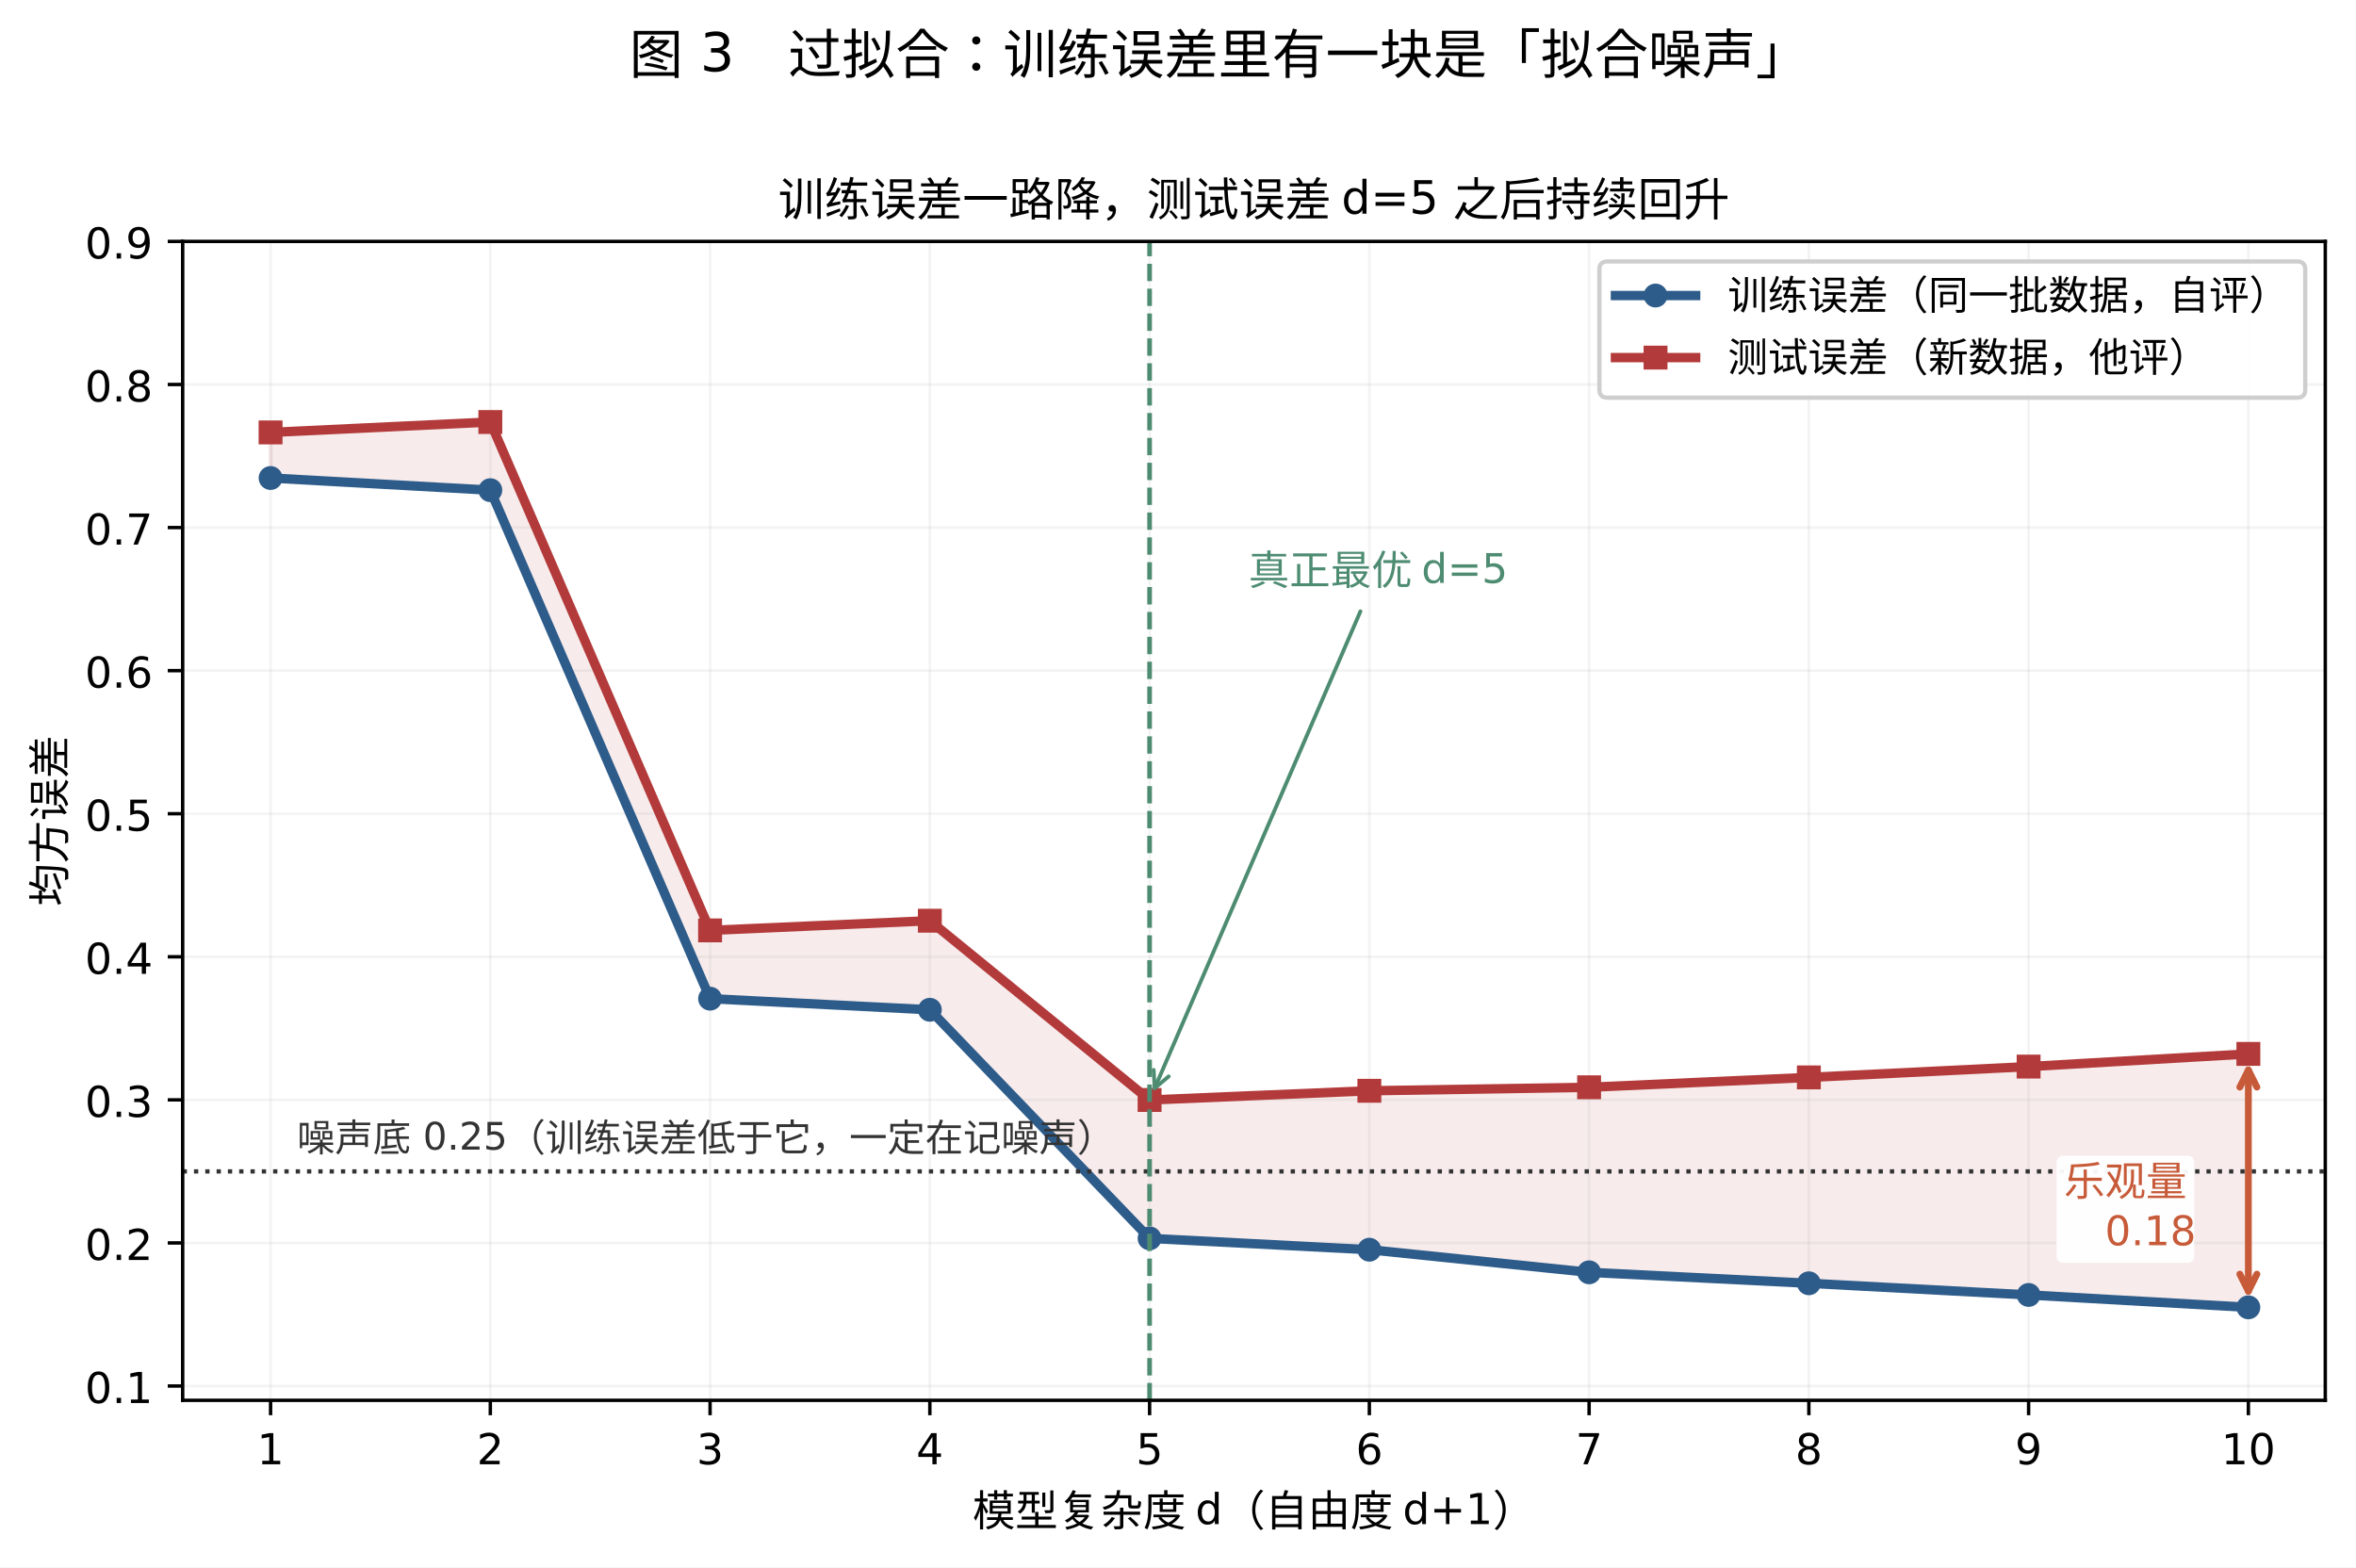
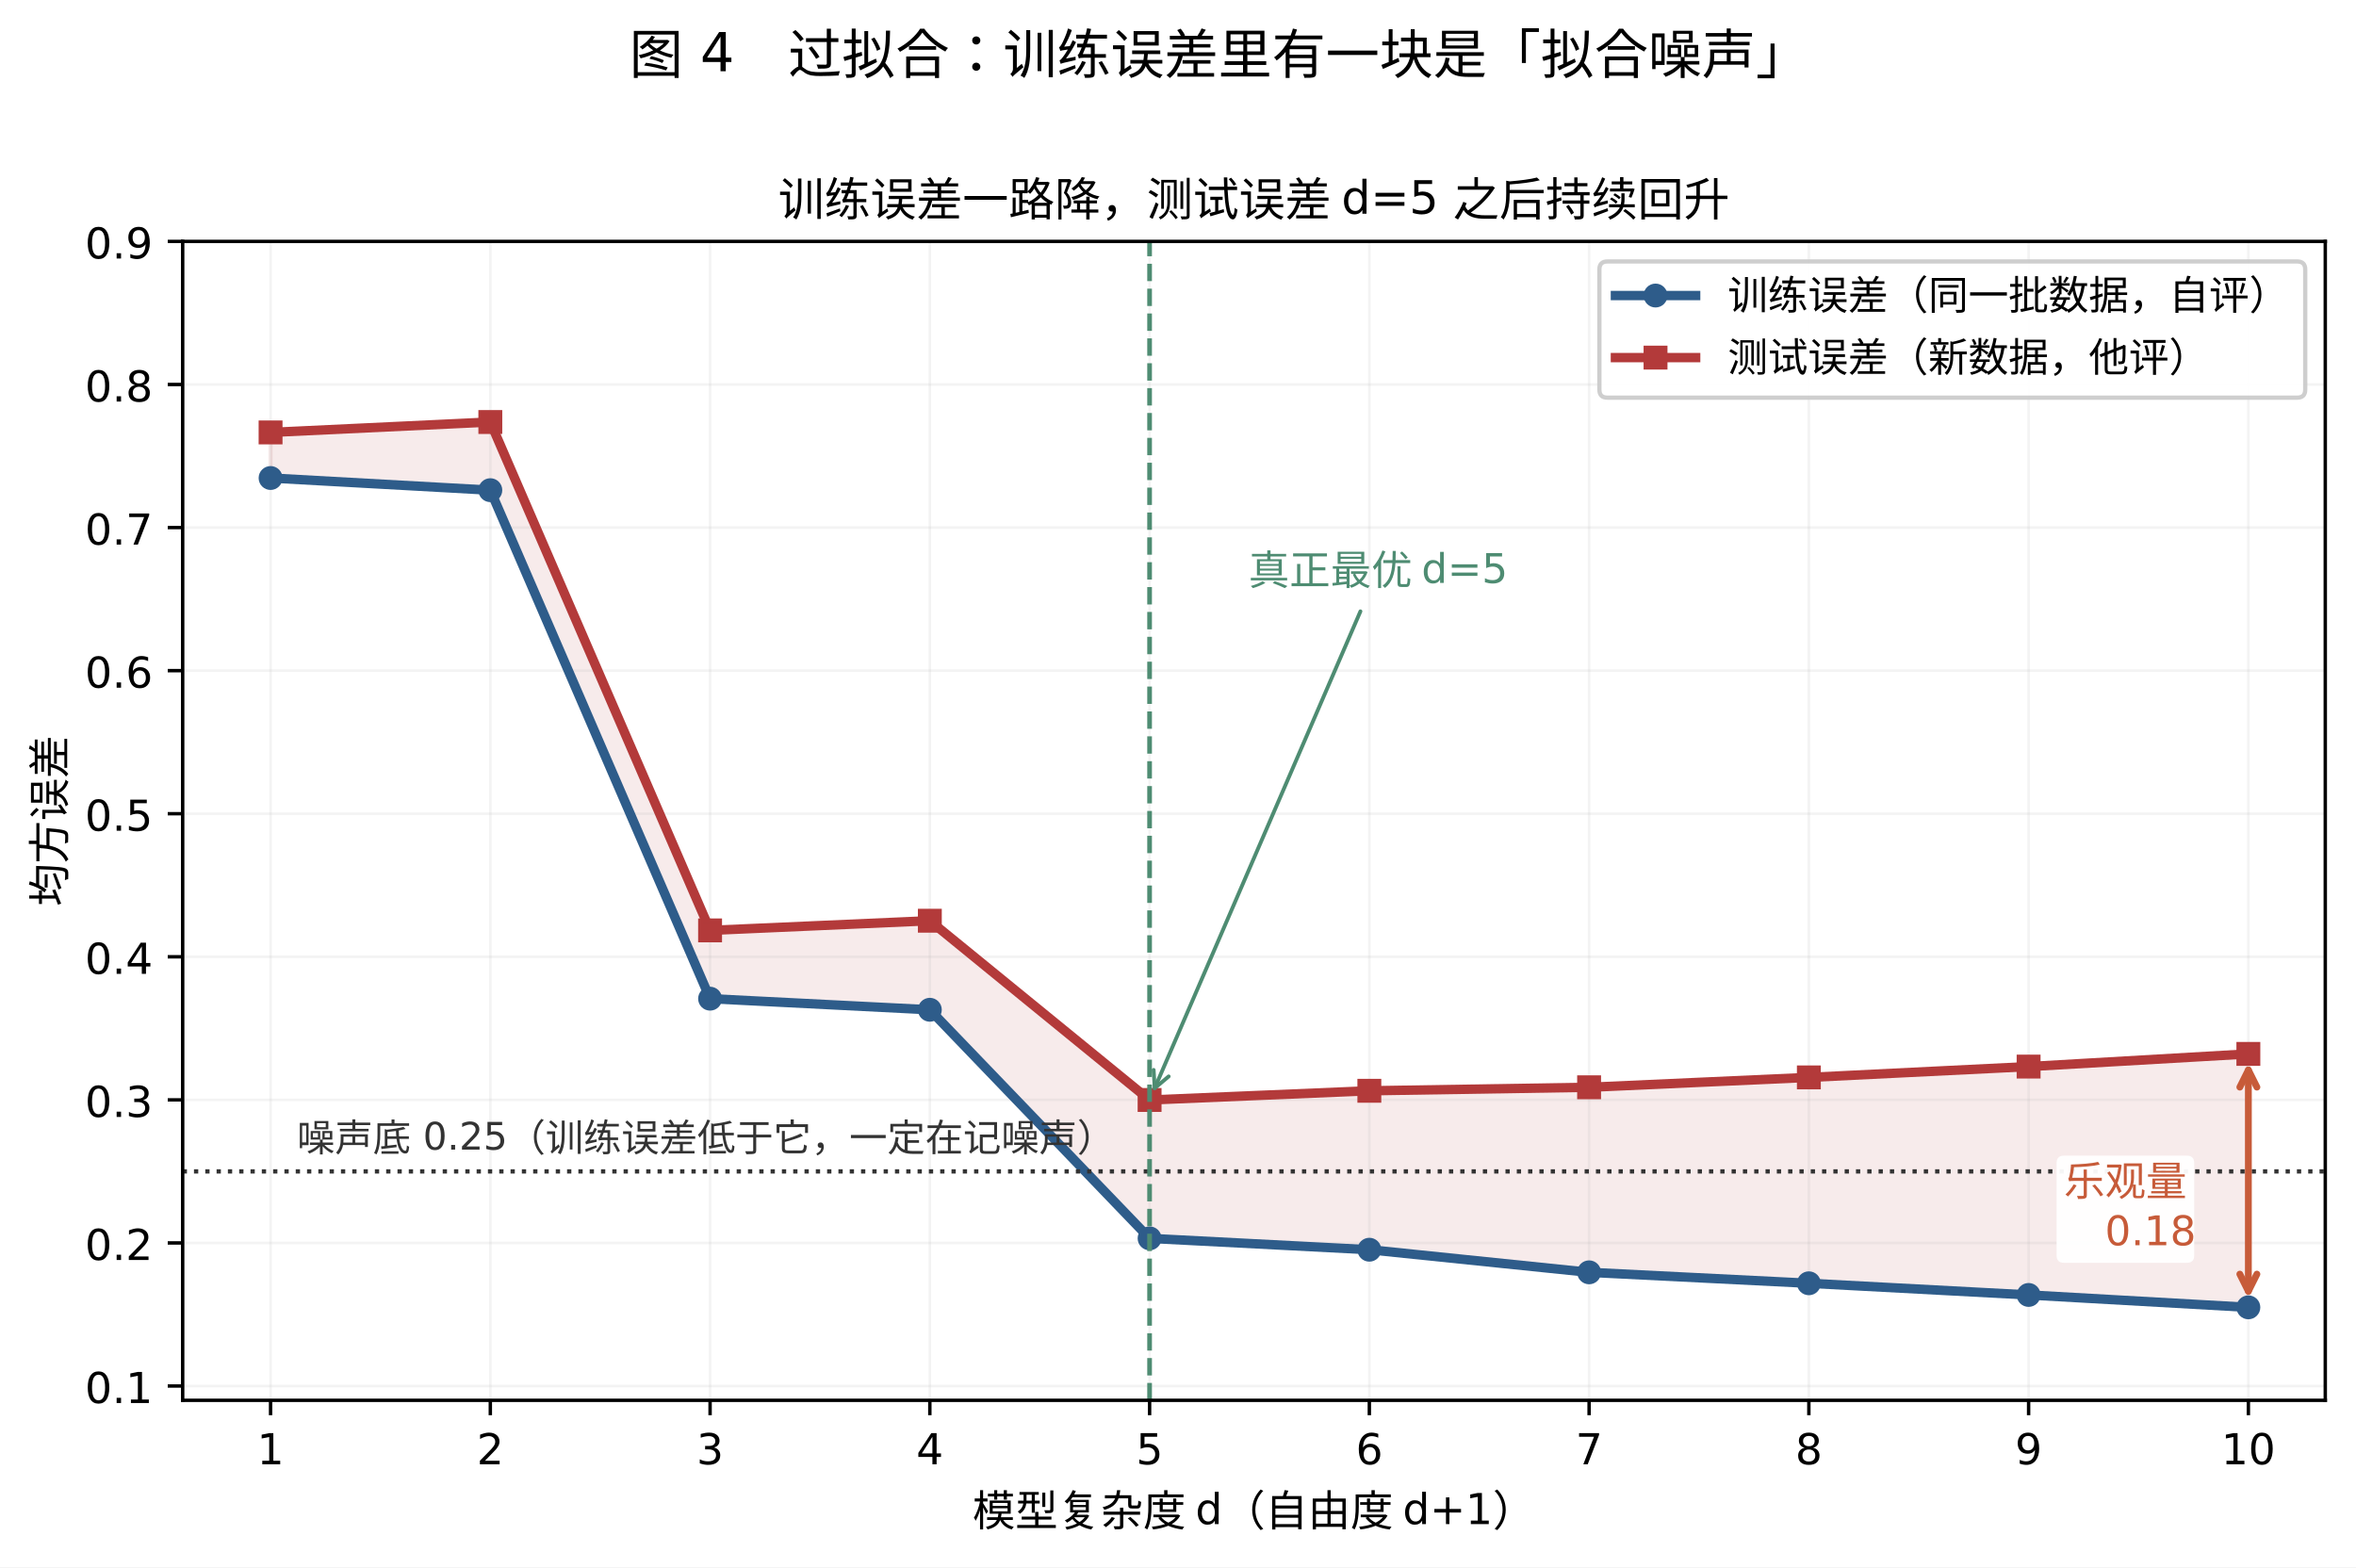
<svg xmlns="http://www.w3.org/2000/svg" xmlns:xlink="http://www.w3.org/1999/xlink" width="552.216pt" height="367.407pt" viewBox="0 0 552.216 367.407" version="1.1">
  <defs>
    <style type="text/css">*{stroke-linejoin: round; stroke-linecap: butt}</style>
  </defs>
  <g id="figure_1">
    <g id="patch_1">
      <path d="M 0 367.407  L 552.216 367.407  L 552.216 0  L 0 0  z " style="fill: #ffffff" />
    </g>
    <g id="axes_1">
      <g id="patch_2">
        <path d="M 42.816 328.248  L 545.016 328.248  L 545.016 56.592  L 42.816 56.592  z " style="fill: #ffffff" />
      </g>
      <g id="PolyCollection_1">
        <defs>
-           <path id="meb752c31f6" d="M 63.419 -266.042  L 63.419 -255.358  L 114.926 -252.505  L 166.434 -133.31  L 217.942 -130.706  L 269.449 -77.123  L 320.957 -74.461  L 372.465 -69.161  L 423.973 -66.593  L 475.48 -63.859  L 526.988 -60.953  L 526.988 -120.364  L 526.988 -120.364  L 475.48 -117.388  L 423.973 -114.854  L 372.465 -112.537  L 320.957 -111.716  L 269.449 -109.56  L 217.942 -151.581  L 166.434 -149.314  L 114.926 -268.481  L 63.419 -266.042  z " style="stroke: #b33a3a; stroke-opacity: 0.1" />
+           <path id="mce3def5cb6" d="M 63.419 -266.042  L 63.419 -255.358  L 114.926 -252.505  L 166.434 -133.31  L 217.942 -130.706  L 269.449 -77.123  L 320.957 -74.461  L 372.465 -69.161  L 423.973 -66.593  L 475.48 -63.859  L 526.988 -60.953  L 526.988 -120.364  L 526.988 -120.364  L 475.48 -117.388  L 423.973 -114.854  L 372.465 -112.537  L 320.957 -111.716  L 269.449 -109.56  L 217.942 -151.581  L 166.434 -149.314  L 114.926 -268.481  L 63.419 -266.042  z " style="stroke: #b33a3a; stroke-opacity: 0.1" />
        </defs>
-         <g clip-path="url(#pe5823b03f6)">
-           <use xlink:href="#meb752c31f6" x="0" y="367.407" style="fill: #b33a3a; fill-opacity: 0.1; stroke: #b33a3a; stroke-opacity: 0.1" />
+         <g clip-path="url(#pdc054fefd0)">
+           <use xlink:href="#mce3def5cb6" x="0" y="367.407" style="fill: #b33a3a; fill-opacity: 0.1; stroke: #b33a3a; stroke-opacity: 0.1" />
        </g>
      </g>
      <g id="matplotlib.axis_1">
        <g id="xtick_1">
          <g id="line2d_1">
-             <path d="M 63.419 328.248  L 63.419 56.592  " clip-path="url(#pe5823b03f6)" style="fill: none; stroke: #b0b0b0; stroke-opacity: 0.15; stroke-width: 0.6; stroke-linecap: square" />
+             <path d="M 63.419 328.248  L 63.419 56.592  " clip-path="url(#pdc054fefd0)" style="fill: none; stroke: #b0b0b0; stroke-opacity: 0.15; stroke-width: 0.6; stroke-linecap: square" />
          </g>
          <g id="line2d_2">
            <defs>
-               <path id="m85ee07014c" d="M 0 0  L 0 3.5  " style="stroke: #000000; stroke-width: 0.8" />
+               <path id="mfaae5074ae" d="M 0 0  L 0 3.5  " style="stroke: #000000; stroke-width: 0.8" />
            </defs>
            <g>
-               <use xlink:href="#m85ee07014c" x="63.419" y="328.248" style="stroke: #000000; stroke-width: 0.8" />
+               <use xlink:href="#mfaae5074ae" x="63.419" y="328.248" style="stroke: #000000; stroke-width: 0.8" />
            </g>
          </g>
          <g id="text_1">
            <text style="font: 10px 'Microsoft YaHei', 'SimHei', 'DejaVu Sans', sans-serif; text-anchor: middle" x="63.419" y="343.242" transform="rotate(-0 63.4187 343.2418)">1</text>
          </g>
        </g>
        <g id="xtick_2">
          <g id="line2d_3">
-             <path d="M 114.926 328.248  L 114.926 56.592  " clip-path="url(#pe5823b03f6)" style="fill: none; stroke: #b0b0b0; stroke-opacity: 0.15; stroke-width: 0.6; stroke-linecap: square" />
+             <path d="M 114.926 328.248  L 114.926 56.592  " clip-path="url(#pdc054fefd0)" style="fill: none; stroke: #b0b0b0; stroke-opacity: 0.15; stroke-width: 0.6; stroke-linecap: square" />
          </g>
          <g id="line2d_4">
            <g>
-               <use xlink:href="#m85ee07014c" x="114.926" y="328.248" style="stroke: #000000; stroke-width: 0.8" />
+               <use xlink:href="#mfaae5074ae" x="114.926" y="328.248" style="stroke: #000000; stroke-width: 0.8" />
            </g>
          </g>
          <g id="text_2">
            <text style="font: 10px 'Microsoft YaHei', 'SimHei', 'DejaVu Sans', sans-serif; text-anchor: middle" x="114.926" y="343.242" transform="rotate(-0 114.9264 343.2418)">2</text>
          </g>
        </g>
        <g id="xtick_3">
          <g id="line2d_5">
-             <path d="M 166.434 328.248  L 166.434 56.592  " clip-path="url(#pe5823b03f6)" style="fill: none; stroke: #b0b0b0; stroke-opacity: 0.15; stroke-width: 0.6; stroke-linecap: square" />
+             <path d="M 166.434 328.248  L 166.434 56.592  " clip-path="url(#pdc054fefd0)" style="fill: none; stroke: #b0b0b0; stroke-opacity: 0.15; stroke-width: 0.6; stroke-linecap: square" />
          </g>
          <g id="line2d_6">
            <g>
-               <use xlink:href="#m85ee07014c" x="166.434" y="328.248" style="stroke: #000000; stroke-width: 0.8" />
+               <use xlink:href="#mfaae5074ae" x="166.434" y="328.248" style="stroke: #000000; stroke-width: 0.8" />
            </g>
          </g>
          <g id="text_3">
            <text style="font: 10px 'Microsoft YaHei', 'SimHei', 'DejaVu Sans', sans-serif; text-anchor: middle" x="166.434" y="343.242" transform="rotate(-0 166.4341 343.2418)">3</text>
          </g>
        </g>
        <g id="xtick_4">
          <g id="line2d_7">
-             <path d="M 217.942 328.248  L 217.942 56.592  " clip-path="url(#pe5823b03f6)" style="fill: none; stroke: #b0b0b0; stroke-opacity: 0.15; stroke-width: 0.6; stroke-linecap: square" />
+             <path d="M 217.942 328.248  L 217.942 56.592  " clip-path="url(#pdc054fefd0)" style="fill: none; stroke: #b0b0b0; stroke-opacity: 0.15; stroke-width: 0.6; stroke-linecap: square" />
          </g>
          <g id="line2d_8">
            <g>
-               <use xlink:href="#m85ee07014c" x="217.942" y="328.248" style="stroke: #000000; stroke-width: 0.8" />
+               <use xlink:href="#mfaae5074ae" x="217.942" y="328.248" style="stroke: #000000; stroke-width: 0.8" />
            </g>
          </g>
          <g id="text_4">
            <text style="font: 10px 'Microsoft YaHei', 'SimHei', 'DejaVu Sans', sans-serif; text-anchor: middle" x="217.942" y="343.242" transform="rotate(-0 217.9418 343.2418)">4</text>
          </g>
        </g>
        <g id="xtick_5">
          <g id="line2d_9">
-             <path d="M 269.449 328.248  L 269.449 56.592  " clip-path="url(#pe5823b03f6)" style="fill: none; stroke: #b0b0b0; stroke-opacity: 0.15; stroke-width: 0.6; stroke-linecap: square" />
+             <path d="M 269.449 328.248  L 269.449 56.592  " clip-path="url(#pdc054fefd0)" style="fill: none; stroke: #b0b0b0; stroke-opacity: 0.15; stroke-width: 0.6; stroke-linecap: square" />
          </g>
          <g id="line2d_10">
            <g>
-               <use xlink:href="#m85ee07014c" x="269.449" y="328.248" style="stroke: #000000; stroke-width: 0.8" />
+               <use xlink:href="#mfaae5074ae" x="269.449" y="328.248" style="stroke: #000000; stroke-width: 0.8" />
            </g>
          </g>
          <g id="text_5">
            <text style="font: 10px 'Microsoft YaHei', 'SimHei', 'DejaVu Sans', sans-serif; text-anchor: middle" x="269.449" y="343.242" transform="rotate(-0 269.4495 343.2418)">5</text>
          </g>
        </g>
        <g id="xtick_6">
          <g id="line2d_11">
-             <path d="M 320.957 328.248  L 320.957 56.592  " clip-path="url(#pe5823b03f6)" style="fill: none; stroke: #b0b0b0; stroke-opacity: 0.15; stroke-width: 0.6; stroke-linecap: square" />
+             <path d="M 320.957 328.248  L 320.957 56.592  " clip-path="url(#pdc054fefd0)" style="fill: none; stroke: #b0b0b0; stroke-opacity: 0.15; stroke-width: 0.6; stroke-linecap: square" />
          </g>
          <g id="line2d_12">
            <g>
-               <use xlink:href="#m85ee07014c" x="320.957" y="328.248" style="stroke: #000000; stroke-width: 0.8" />
+               <use xlink:href="#mfaae5074ae" x="320.957" y="328.248" style="stroke: #000000; stroke-width: 0.8" />
            </g>
          </g>
          <g id="text_6">
            <text style="font: 10px 'Microsoft YaHei', 'SimHei', 'DejaVu Sans', sans-serif; text-anchor: middle" x="320.957" y="343.242" transform="rotate(-0 320.9572 343.2418)">6</text>
          </g>
        </g>
        <g id="xtick_7">
          <g id="line2d_13">
-             <path d="M 372.465 328.248  L 372.465 56.592  " clip-path="url(#pe5823b03f6)" style="fill: none; stroke: #b0b0b0; stroke-opacity: 0.15; stroke-width: 0.6; stroke-linecap: square" />
+             <path d="M 372.465 328.248  L 372.465 56.592  " clip-path="url(#pdc054fefd0)" style="fill: none; stroke: #b0b0b0; stroke-opacity: 0.15; stroke-width: 0.6; stroke-linecap: square" />
          </g>
          <g id="line2d_14">
            <g>
-               <use xlink:href="#m85ee07014c" x="372.465" y="328.248" style="stroke: #000000; stroke-width: 0.8" />
+               <use xlink:href="#mfaae5074ae" x="372.465" y="328.248" style="stroke: #000000; stroke-width: 0.8" />
            </g>
          </g>
          <g id="text_7">
            <text style="font: 10px 'Microsoft YaHei', 'SimHei', 'DejaVu Sans', sans-serif; text-anchor: middle" x="372.465" y="343.242" transform="rotate(-0 372.4649 343.2418)">7</text>
          </g>
        </g>
        <g id="xtick_8">
          <g id="line2d_15">
-             <path d="M 423.973 328.248  L 423.973 56.592  " clip-path="url(#pe5823b03f6)" style="fill: none; stroke: #b0b0b0; stroke-opacity: 0.15; stroke-width: 0.6; stroke-linecap: square" />
+             <path d="M 423.973 328.248  L 423.973 56.592  " clip-path="url(#pdc054fefd0)" style="fill: none; stroke: #b0b0b0; stroke-opacity: 0.15; stroke-width: 0.6; stroke-linecap: square" />
          </g>
          <g id="line2d_16">
            <g>
-               <use xlink:href="#m85ee07014c" x="423.973" y="328.248" style="stroke: #000000; stroke-width: 0.8" />
+               <use xlink:href="#mfaae5074ae" x="423.973" y="328.248" style="stroke: #000000; stroke-width: 0.8" />
            </g>
          </g>
          <g id="text_8">
            <text style="font: 10px 'Microsoft YaHei', 'SimHei', 'DejaVu Sans', sans-serif; text-anchor: middle" x="423.973" y="343.242" transform="rotate(-0 423.9725 343.2418)">8</text>
          </g>
        </g>
        <g id="xtick_9">
          <g id="line2d_17">
-             <path d="M 475.48 328.248  L 475.48 56.592  " clip-path="url(#pe5823b03f6)" style="fill: none; stroke: #b0b0b0; stroke-opacity: 0.15; stroke-width: 0.6; stroke-linecap: square" />
+             <path d="M 475.48 328.248  L 475.48 56.592  " clip-path="url(#pdc054fefd0)" style="fill: none; stroke: #b0b0b0; stroke-opacity: 0.15; stroke-width: 0.6; stroke-linecap: square" />
          </g>
          <g id="line2d_18">
            <g>
-               <use xlink:href="#m85ee07014c" x="475.48" y="328.248" style="stroke: #000000; stroke-width: 0.8" />
+               <use xlink:href="#mfaae5074ae" x="475.48" y="328.248" style="stroke: #000000; stroke-width: 0.8" />
            </g>
          </g>
          <g id="text_9">
            <text style="font: 10px 'Microsoft YaHei', 'SimHei', 'DejaVu Sans', sans-serif; text-anchor: middle" x="475.48" y="343.242" transform="rotate(-0 475.4802 343.2418)">9</text>
          </g>
        </g>
        <g id="xtick_10">
          <g id="line2d_19">
-             <path d="M 526.988 328.248  L 526.988 56.592  " clip-path="url(#pe5823b03f6)" style="fill: none; stroke: #b0b0b0; stroke-opacity: 0.15; stroke-width: 0.6; stroke-linecap: square" />
+             <path d="M 526.988 328.248  L 526.988 56.592  " clip-path="url(#pdc054fefd0)" style="fill: none; stroke: #b0b0b0; stroke-opacity: 0.15; stroke-width: 0.6; stroke-linecap: square" />
          </g>
          <g id="line2d_20">
            <g>
-               <use xlink:href="#m85ee07014c" x="526.988" y="328.248" style="stroke: #000000; stroke-width: 0.8" />
+               <use xlink:href="#mfaae5074ae" x="526.988" y="328.248" style="stroke: #000000; stroke-width: 0.8" />
            </g>
          </g>
          <g id="text_10">
            <text style="font: 10px 'Microsoft YaHei', 'SimHei', 'DejaVu Sans', sans-serif; text-anchor: middle" x="526.988" y="343.242" transform="rotate(-0 526.9879 343.2418)">10</text>
          </g>
        </g>
        <g id="text_11">
          <text style="font: 10px 'Microsoft YaHei', 'SimHei', 'DejaVu Sans', sans-serif; text-anchor: middle" x="293.916" y="357.721" transform="rotate(-0 293.9156 357.7214)">模型复杂度 d（自由度 d+1）</text>
        </g>
      </g>
      <g id="matplotlib.axis_2">
        <g id="ytick_1">
          <g id="line2d_21">
-             <path d="M 42.816 324.894  L 545.016 324.894  " clip-path="url(#pe5823b03f6)" style="fill: none; stroke: #b0b0b0; stroke-opacity: 0.15; stroke-width: 0.6; stroke-linecap: square" />
+             <path d="M 42.816 324.894  L 545.016 324.894  " clip-path="url(#pdc054fefd0)" style="fill: none; stroke: #b0b0b0; stroke-opacity: 0.15; stroke-width: 0.6; stroke-linecap: square" />
          </g>
          <g id="line2d_22">
            <defs>
-               <path id="m3d44955e8c" d="M 0 0  L -3.5 0  " style="stroke: #000000; stroke-width: 0.8" />
+               <path id="m1372e19bb0" d="M 0 0  L -3.5 0  " style="stroke: #000000; stroke-width: 0.8" />
            </defs>
            <g>
-               <use xlink:href="#m3d44955e8c" x="42.816" y="324.894" style="stroke: #000000; stroke-width: 0.8" />
+               <use xlink:href="#m1372e19bb0" x="42.816" y="324.894" style="stroke: #000000; stroke-width: 0.8" />
            </g>
          </g>
          <g id="text_12">
            <text style="font: 10px 'Microsoft YaHei', 'SimHei', 'DejaVu Sans', sans-serif; text-anchor: end" x="35.816" y="328.891" transform="rotate(-0 35.81562 328.8911)">0.1</text>
          </g>
        </g>
        <g id="ytick_2">
          <g id="line2d_23">
-             <path d="M 42.816 291.356  L 545.016 291.356  " clip-path="url(#pe5823b03f6)" style="fill: none; stroke: #b0b0b0; stroke-opacity: 0.15; stroke-width: 0.6; stroke-linecap: square" />
+             <path d="M 42.816 291.356  L 545.016 291.356  " clip-path="url(#pdc054fefd0)" style="fill: none; stroke: #b0b0b0; stroke-opacity: 0.15; stroke-width: 0.6; stroke-linecap: square" />
          </g>
          <g id="line2d_24">
            <g>
-               <use xlink:href="#m3d44955e8c" x="42.816" y="291.356" style="stroke: #000000; stroke-width: 0.8" />
+               <use xlink:href="#m1372e19bb0" x="42.816" y="291.356" style="stroke: #000000; stroke-width: 0.8" />
            </g>
          </g>
          <g id="text_13">
            <text style="font: 10px 'Microsoft YaHei', 'SimHei', 'DejaVu Sans', sans-serif; text-anchor: end" x="35.816" y="295.353" transform="rotate(-0 35.81562 295.3533)">0.2</text>
          </g>
        </g>
        <g id="ytick_3">
          <g id="line2d_25">
-             <path d="M 42.816 257.819  L 545.016 257.819  " clip-path="url(#pe5823b03f6)" style="fill: none; stroke: #b0b0b0; stroke-opacity: 0.15; stroke-width: 0.6; stroke-linecap: square" />
+             <path d="M 42.816 257.819  L 545.016 257.819  " clip-path="url(#pdc054fefd0)" style="fill: none; stroke: #b0b0b0; stroke-opacity: 0.15; stroke-width: 0.6; stroke-linecap: square" />
          </g>
          <g id="line2d_26">
            <g>
-               <use xlink:href="#m3d44955e8c" x="42.816" y="257.819" style="stroke: #000000; stroke-width: 0.8" />
+               <use xlink:href="#m1372e19bb0" x="42.816" y="257.819" style="stroke: #000000; stroke-width: 0.8" />
            </g>
          </g>
          <g id="text_14">
            <text style="font: 10px 'Microsoft YaHei', 'SimHei', 'DejaVu Sans', sans-serif; text-anchor: end" x="35.816" y="261.816" transform="rotate(-0 35.81562 261.8155)">0.3</text>
          </g>
        </g>
        <g id="ytick_4">
          <g id="line2d_27">
-             <path d="M 42.816 224.281  L 545.016 224.281  " clip-path="url(#pe5823b03f6)" style="fill: none; stroke: #b0b0b0; stroke-opacity: 0.15; stroke-width: 0.6; stroke-linecap: square" />
+             <path d="M 42.816 224.281  L 545.016 224.281  " clip-path="url(#pdc054fefd0)" style="fill: none; stroke: #b0b0b0; stroke-opacity: 0.15; stroke-width: 0.6; stroke-linecap: square" />
          </g>
          <g id="line2d_28">
            <g>
-               <use xlink:href="#m3d44955e8c" x="42.816" y="224.281" style="stroke: #000000; stroke-width: 0.8" />
+               <use xlink:href="#m1372e19bb0" x="42.816" y="224.281" style="stroke: #000000; stroke-width: 0.8" />
            </g>
          </g>
          <g id="text_15">
            <text style="font: 10px 'Microsoft YaHei', 'SimHei', 'DejaVu Sans', sans-serif; text-anchor: end" x="35.816" y="228.278" transform="rotate(-0 35.81562 228.2778)">0.4</text>
          </g>
        </g>
        <g id="ytick_5">
          <g id="line2d_29">
-             <path d="M 42.816 190.743  L 545.016 190.743  " clip-path="url(#pe5823b03f6)" style="fill: none; stroke: #b0b0b0; stroke-opacity: 0.15; stroke-width: 0.6; stroke-linecap: square" />
+             <path d="M 42.816 190.743  L 545.016 190.743  " clip-path="url(#pdc054fefd0)" style="fill: none; stroke: #b0b0b0; stroke-opacity: 0.15; stroke-width: 0.6; stroke-linecap: square" />
          </g>
          <g id="line2d_30">
            <g>
-               <use xlink:href="#m3d44955e8c" x="42.816" y="190.743" style="stroke: #000000; stroke-width: 0.8" />
+               <use xlink:href="#m1372e19bb0" x="42.816" y="190.743" style="stroke: #000000; stroke-width: 0.8" />
            </g>
          </g>
          <g id="text_16">
            <text style="font: 10px 'Microsoft YaHei', 'SimHei', 'DejaVu Sans', sans-serif; text-anchor: end" x="35.816" y="194.74" transform="rotate(-0 35.81562 194.74)">0.5</text>
          </g>
        </g>
        <g id="ytick_6">
          <g id="line2d_31">
-             <path d="M 42.816 157.205  L 545.016 157.205  " clip-path="url(#pe5823b03f6)" style="fill: none; stroke: #b0b0b0; stroke-opacity: 0.15; stroke-width: 0.6; stroke-linecap: square" />
+             <path d="M 42.816 157.205  L 545.016 157.205  " clip-path="url(#pdc054fefd0)" style="fill: none; stroke: #b0b0b0; stroke-opacity: 0.15; stroke-width: 0.6; stroke-linecap: square" />
          </g>
          <g id="line2d_32">
            <g>
-               <use xlink:href="#m3d44955e8c" x="42.816" y="157.205" style="stroke: #000000; stroke-width: 0.8" />
+               <use xlink:href="#m1372e19bb0" x="42.816" y="157.205" style="stroke: #000000; stroke-width: 0.8" />
            </g>
          </g>
          <g id="text_17">
            <text style="font: 10px 'Microsoft YaHei', 'SimHei', 'DejaVu Sans', sans-serif; text-anchor: end" x="35.816" y="161.202" transform="rotate(-0 35.81562 161.2022)">0.6</text>
          </g>
        </g>
        <g id="ytick_7">
          <g id="line2d_33">
-             <path d="M 42.816 123.668  L 545.016 123.668  " clip-path="url(#pe5823b03f6)" style="fill: none; stroke: #b0b0b0; stroke-opacity: 0.15; stroke-width: 0.6; stroke-linecap: square" />
+             <path d="M 42.816 123.668  L 545.016 123.668  " clip-path="url(#pdc054fefd0)" style="fill: none; stroke: #b0b0b0; stroke-opacity: 0.15; stroke-width: 0.6; stroke-linecap: square" />
          </g>
          <g id="line2d_34">
            <g>
-               <use xlink:href="#m3d44955e8c" x="42.816" y="123.668" style="stroke: #000000; stroke-width: 0.8" />
+               <use xlink:href="#m1372e19bb0" x="42.816" y="123.668" style="stroke: #000000; stroke-width: 0.8" />
            </g>
          </g>
          <g id="text_18">
            <text style="font: 10px 'Microsoft YaHei', 'SimHei', 'DejaVu Sans', sans-serif; text-anchor: end" x="35.816" y="127.664" transform="rotate(-0 35.81562 127.6644)">0.7</text>
          </g>
        </g>
        <g id="ytick_8">
          <g id="line2d_35">
-             <path d="M 42.816 90.13  L 545.016 90.13  " clip-path="url(#pe5823b03f6)" style="fill: none; stroke: #b0b0b0; stroke-opacity: 0.15; stroke-width: 0.6; stroke-linecap: square" />
+             <path d="M 42.816 90.13  L 545.016 90.13  " clip-path="url(#pdc054fefd0)" style="fill: none; stroke: #b0b0b0; stroke-opacity: 0.15; stroke-width: 0.6; stroke-linecap: square" />
          </g>
          <g id="line2d_36">
            <g>
-               <use xlink:href="#m3d44955e8c" x="42.816" y="90.13" style="stroke: #000000; stroke-width: 0.8" />
+               <use xlink:href="#m1372e19bb0" x="42.816" y="90.13" style="stroke: #000000; stroke-width: 0.8" />
            </g>
          </g>
          <g id="text_19">
            <text style="font: 10px 'Microsoft YaHei', 'SimHei', 'DejaVu Sans', sans-serif; text-anchor: end" x="35.816" y="94.127" transform="rotate(-0 35.81562 94.12665)">0.8</text>
          </g>
        </g>
        <g id="ytick_9">
          <g id="line2d_37">
-             <path d="M 42.816 56.592  L 545.016 56.592  " clip-path="url(#pe5823b03f6)" style="fill: none; stroke: #b0b0b0; stroke-opacity: 0.15; stroke-width: 0.6; stroke-linecap: square" />
+             <path d="M 42.816 56.592  L 545.016 56.592  " clip-path="url(#pdc054fefd0)" style="fill: none; stroke: #b0b0b0; stroke-opacity: 0.15; stroke-width: 0.6; stroke-linecap: square" />
          </g>
          <g id="line2d_38">
            <g>
-               <use xlink:href="#m3d44955e8c" x="42.816" y="56.592" style="stroke: #000000; stroke-width: 0.8" />
+               <use xlink:href="#m1372e19bb0" x="42.816" y="56.592" style="stroke: #000000; stroke-width: 0.8" />
            </g>
          </g>
          <g id="text_20">
            <text style="font: 10px 'Microsoft YaHei', 'SimHei', 'DejaVu Sans', sans-serif; text-anchor: end" x="35.816" y="60.589" transform="rotate(-0 35.81562 60.58888)">0.9</text>
          </g>
        </g>
        <g id="text_21">
          <text style="font: 10px 'Microsoft YaHei', 'SimHei', 'DejaVu Sans', sans-serif; text-anchor: middle" x="15.194" y="192.42" transform="rotate(-90 15.19375 192.42)">均方误差</text>
        </g>
      </g>
      <g id="line2d_39">
-         <path d="M 63.419 112.05  L 114.926 114.903  L 166.434 234.098  L 217.942 236.701  L 269.449 290.285  L 320.957 292.946  L 372.465 298.247  L 423.973 300.814  L 475.48 303.548  L 526.988 306.454  " clip-path="url(#pe5823b03f6)" style="fill: none; stroke: #2e5c8a; stroke-width: 2.2; stroke-linecap: square" />
+         <path d="M 63.419 112.05  L 114.926 114.903  L 166.434 234.098  L 217.942 236.701  L 269.449 290.285  L 320.957 292.946  L 372.465 298.247  L 423.973 300.814  L 475.48 303.548  L 526.988 306.454  " clip-path="url(#pdc054fefd0)" style="fill: none; stroke: #2e5c8a; stroke-width: 2.2; stroke-linecap: square" />
        <defs>
-           <path id="m9f5950174b" d="M 0 2.3  C 0.61 2.3 1.195 2.058 1.626 1.626  C 2.058 1.195 2.3 0.61 2.3 0  C 2.3 -0.61 2.058 -1.195 1.626 -1.626  C 1.195 -2.058 0.61 -2.3 0 -2.3  C -0.61 -2.3 -1.195 -2.058 -1.626 -1.626  C -2.058 -1.195 -2.3 -0.61 -2.3 0  C -2.3 0.61 -2.058 1.195 -1.626 1.626  C -1.195 2.058 -0.61 2.3 0 2.3  z " style="stroke: #2e5c8a" />
+           <path id="me7d92198ec" d="M 0 2.3  C 0.61 2.3 1.195 2.058 1.626 1.626  C 2.058 1.195 2.3 0.61 2.3 0  C 2.3 -0.61 2.058 -1.195 1.626 -1.626  C 1.195 -2.058 0.61 -2.3 0 -2.3  C -0.61 -2.3 -1.195 -2.058 -1.626 -1.626  C -2.058 -1.195 -2.3 -0.61 -2.3 0  C -2.3 0.61 -2.058 1.195 -1.626 1.626  C -1.195 2.058 -0.61 2.3 0 2.3  z " style="stroke: #2e5c8a" />
        </defs>
-         <g clip-path="url(#pe5823b03f6)">
-           <use xlink:href="#m9f5950174b" x="63.419" y="112.05" style="fill: #2e5c8a; stroke: #2e5c8a" />
-           <use xlink:href="#m9f5950174b" x="114.926" y="114.903" style="fill: #2e5c8a; stroke: #2e5c8a" />
-           <use xlink:href="#m9f5950174b" x="166.434" y="234.098" style="fill: #2e5c8a; stroke: #2e5c8a" />
-           <use xlink:href="#m9f5950174b" x="217.942" y="236.701" style="fill: #2e5c8a; stroke: #2e5c8a" />
-           <use xlink:href="#m9f5950174b" x="269.449" y="290.285" style="fill: #2e5c8a; stroke: #2e5c8a" />
-           <use xlink:href="#m9f5950174b" x="320.957" y="292.946" style="fill: #2e5c8a; stroke: #2e5c8a" />
-           <use xlink:href="#m9f5950174b" x="372.465" y="298.247" style="fill: #2e5c8a; stroke: #2e5c8a" />
-           <use xlink:href="#m9f5950174b" x="423.973" y="300.814" style="fill: #2e5c8a; stroke: #2e5c8a" />
-           <use xlink:href="#m9f5950174b" x="475.48" y="303.548" style="fill: #2e5c8a; stroke: #2e5c8a" />
-           <use xlink:href="#m9f5950174b" x="526.988" y="306.454" style="fill: #2e5c8a; stroke: #2e5c8a" />
+         <g clip-path="url(#pdc054fefd0)">
+           <use xlink:href="#me7d92198ec" x="63.419" y="112.05" style="fill: #2e5c8a; stroke: #2e5c8a" />
+           <use xlink:href="#me7d92198ec" x="114.926" y="114.903" style="fill: #2e5c8a; stroke: #2e5c8a" />
+           <use xlink:href="#me7d92198ec" x="166.434" y="234.098" style="fill: #2e5c8a; stroke: #2e5c8a" />
+           <use xlink:href="#me7d92198ec" x="217.942" y="236.701" style="fill: #2e5c8a; stroke: #2e5c8a" />
+           <use xlink:href="#me7d92198ec" x="269.449" y="290.285" style="fill: #2e5c8a; stroke: #2e5c8a" />
+           <use xlink:href="#me7d92198ec" x="320.957" y="292.946" style="fill: #2e5c8a; stroke: #2e5c8a" />
+           <use xlink:href="#me7d92198ec" x="372.465" y="298.247" style="fill: #2e5c8a; stroke: #2e5c8a" />
+           <use xlink:href="#me7d92198ec" x="423.973" y="300.814" style="fill: #2e5c8a; stroke: #2e5c8a" />
+           <use xlink:href="#me7d92198ec" x="475.48" y="303.548" style="fill: #2e5c8a; stroke: #2e5c8a" />
+           <use xlink:href="#me7d92198ec" x="526.988" y="306.454" style="fill: #2e5c8a; stroke: #2e5c8a" />
        </g>
      </g>
      <g id="line2d_40">
-         <path d="M 63.419 101.365  L 114.926 98.926  L 166.434 218.093  L 217.942 215.826  L 269.449 257.847  L 320.957 255.691  L 372.465 254.87  L 423.973 252.553  L 475.48 250.019  L 526.988 247.044  " clip-path="url(#pe5823b03f6)" style="fill: none; stroke: #b33a3a; stroke-width: 2.2; stroke-linecap: square" />
+         <path d="M 63.419 101.365  L 114.926 98.926  L 166.434 218.093  L 217.942 215.826  L 269.449 257.847  L 320.957 255.691  L 372.465 254.87  L 423.973 252.553  L 475.48 250.019  L 526.988 247.044  " clip-path="url(#pdc054fefd0)" style="fill: none; stroke: #b33a3a; stroke-width: 2.2; stroke-linecap: square" />
        <defs>
-           <path id="m9f855710c2" d="M -2.3 2.3  L 2.3 2.3  L 2.3 -2.3  L -2.3 -2.3  z " style="stroke: #b33a3a; stroke-linejoin: miter" />
+           <path id="maa820b0a40" d="M -2.3 2.3  L 2.3 2.3  L 2.3 -2.3  L -2.3 -2.3  z " style="stroke: #b33a3a; stroke-linejoin: miter" />
        </defs>
-         <g clip-path="url(#pe5823b03f6)">
-           <use xlink:href="#m9f855710c2" x="63.419" y="101.365" style="fill: #b33a3a; stroke: #b33a3a; stroke-linejoin: miter" />
-           <use xlink:href="#m9f855710c2" x="114.926" y="98.926" style="fill: #b33a3a; stroke: #b33a3a; stroke-linejoin: miter" />
-           <use xlink:href="#m9f855710c2" x="166.434" y="218.093" style="fill: #b33a3a; stroke: #b33a3a; stroke-linejoin: miter" />
-           <use xlink:href="#m9f855710c2" x="217.942" y="215.826" style="fill: #b33a3a; stroke: #b33a3a; stroke-linejoin: miter" />
-           <use xlink:href="#m9f855710c2" x="269.449" y="257.847" style="fill: #b33a3a; stroke: #b33a3a; stroke-linejoin: miter" />
-           <use xlink:href="#m9f855710c2" x="320.957" y="255.691" style="fill: #b33a3a; stroke: #b33a3a; stroke-linejoin: miter" />
-           <use xlink:href="#m9f855710c2" x="372.465" y="254.87" style="fill: #b33a3a; stroke: #b33a3a; stroke-linejoin: miter" />
-           <use xlink:href="#m9f855710c2" x="423.973" y="252.553" style="fill: #b33a3a; stroke: #b33a3a; stroke-linejoin: miter" />
-           <use xlink:href="#m9f855710c2" x="475.48" y="250.019" style="fill: #b33a3a; stroke: #b33a3a; stroke-linejoin: miter" />
-           <use xlink:href="#m9f855710c2" x="526.988" y="247.044" style="fill: #b33a3a; stroke: #b33a3a; stroke-linejoin: miter" />
+         <g clip-path="url(#pdc054fefd0)">
+           <use xlink:href="#maa820b0a40" x="63.419" y="101.365" style="fill: #b33a3a; stroke: #b33a3a; stroke-linejoin: miter" />
+           <use xlink:href="#maa820b0a40" x="114.926" y="98.926" style="fill: #b33a3a; stroke: #b33a3a; stroke-linejoin: miter" />
+           <use xlink:href="#maa820b0a40" x="166.434" y="218.093" style="fill: #b33a3a; stroke: #b33a3a; stroke-linejoin: miter" />
+           <use xlink:href="#maa820b0a40" x="217.942" y="215.826" style="fill: #b33a3a; stroke: #b33a3a; stroke-linejoin: miter" />
+           <use xlink:href="#maa820b0a40" x="269.449" y="257.847" style="fill: #b33a3a; stroke: #b33a3a; stroke-linejoin: miter" />
+           <use xlink:href="#maa820b0a40" x="320.957" y="255.691" style="fill: #b33a3a; stroke: #b33a3a; stroke-linejoin: miter" />
+           <use xlink:href="#maa820b0a40" x="372.465" y="254.87" style="fill: #b33a3a; stroke: #b33a3a; stroke-linejoin: miter" />
+           <use xlink:href="#maa820b0a40" x="423.973" y="252.553" style="fill: #b33a3a; stroke: #b33a3a; stroke-linejoin: miter" />
+           <use xlink:href="#maa820b0a40" x="475.48" y="250.019" style="fill: #b33a3a; stroke: #b33a3a; stroke-linejoin: miter" />
+           <use xlink:href="#maa820b0a40" x="526.988" y="247.044" style="fill: #b33a3a; stroke: #b33a3a; stroke-linejoin: miter" />
        </g>
      </g>
      <g id="line2d_41">
-         <path d="M 42.816 274.588  L 545.016 274.588  " clip-path="url(#pe5823b03f6)" style="fill: none; stroke-dasharray: 1,1.65; stroke-dashoffset: 0; stroke: #333333" />
+         <path d="M 42.816 274.588  L 545.016 274.588  " clip-path="url(#pdc054fefd0)" style="fill: none; stroke-dasharray: 1,1.65; stroke-dashoffset: 0; stroke: #333333" />
      </g>
      <g id="line2d_42">
-         <path d="M 269.449 328.248  L 269.449 56.592  " clip-path="url(#pe5823b03f6)" style="fill: none; stroke-dasharray: 4.07,1.76; stroke-dashoffset: 0; stroke: #4e8c72; stroke-width: 1.1" />
+         <path d="M 269.449 328.248  L 269.449 56.592  " clip-path="url(#pdc054fefd0)" style="fill: none; stroke-dasharray: 4.07,1.76; stroke-dashoffset: 0; stroke: #4e8c72; stroke-width: 1.1" />
      </g>
      <g id="patch_3">
        <path d="M 42.816 328.248  L 42.816 56.592  " style="fill: none; stroke: #000000; stroke-width: 0.8; stroke-linejoin: miter; stroke-linecap: square" />
      </g>
      <g id="patch_4">
        <path d="M 545.016 328.248  L 545.016 56.592  " style="fill: none; stroke: #000000; stroke-width: 0.8; stroke-linejoin: miter; stroke-linecap: square" />
      </g>
      <g id="patch_5">
        <path d="M 42.816 328.248  L 545.016 328.248  " style="fill: none; stroke: #000000; stroke-width: 0.8; stroke-linejoin: miter; stroke-linecap: square" />
      </g>
      <g id="patch_6">
        <path d="M 42.816 56.592  L 545.016 56.592  " style="fill: none; stroke: #000000; stroke-width: 0.8; stroke-linejoin: miter; stroke-linecap: square" />
      </g>
      <g id="text_22">
        <text style="fill: #333333; font: 8.9px 'Microsoft YaHei', 'SimHei', 'DejaVu Sans', sans-serif; text-anchor: start" x="69.6" y="269.892" transform="rotate(-0 69.59963 269.8923)">噪声底 0.25（训练误差低于它，一定在记噪声）</text>
      </g>
      <g id="patch_7">
        <path d="M 318.868 143.306  Q 294.555 199.659 270.64 255.088  " style="fill: none; stroke: #4e8c72; stroke-width: 0.9; stroke-linecap: round" />
        <path d="M 273.924 252.323  L 270.64 255.088  L 270.398 250.802  " style="fill: none; stroke: #4e8c72; stroke-width: 0.9; stroke-linecap: round" />
      </g>
      <g id="text_23">
        <text style="fill: #4e8c72; font: 9.6px 'Microsoft YaHei', 'SimHei', 'DejaVu Sans', sans-serif; text-anchor: start" x="292.628" y="137.083" transform="rotate(-0 292.6279 137.0827)">真正最优 d=5</text>
      </g>
      <g id="patch_8">
        <path d="M 526.988 302.668  Q 526.988 276.751 526.988 250.834  " style="fill: none; stroke: #c75b39; stroke-width: 1.6; stroke-linecap: round" />
        <path d="M 528.988 298.668  L 526.988 302.668  L 524.988 298.668  " style="fill: none; stroke: #c75b39; stroke-width: 1.6; stroke-linecap: round" />
        <path d="M 524.988 254.834  L 526.988 250.834  L 528.988 254.834  " style="fill: none; stroke: #c75b39; stroke-width: 1.6; stroke-linecap: round" />
      </g>
      <g id="text_24">
        <g id="patch_9">
          <path d="M 483.766 296.013  L 512.566 296.013  Q 514.294 296.013 514.294 294.285  L 514.294 272.629  Q 514.294 270.901 512.566 270.901  L 483.766 270.901  Q 482.038 270.901 482.038 272.629  L 482.038 294.285  Q 482.038 296.013 483.766 296.013  z " style="fill: #ffffff; opacity: 0.95" />
        </g>
        <text style="fill: #c75b39; font: 9.6px 'Microsoft YaHei', 'SimHei', 'DejaVu Sans', sans-serif" transform="translate(483.7658 280.3028)">乐观量</text>
        <text style="fill: #c75b39; font: 9.6px 'Microsoft YaHei', 'SimHei', 'DejaVu Sans', sans-serif" transform="translate(493.3658 291.8981)">0.18</text>
      </g>
      <g id="text_25">
        <text style="font: 10.8px 'Microsoft YaHei', 'SimHei', 'DejaVu Sans', sans-serif; text-anchor: middle" x="293.916" y="50.592" transform="rotate(-0 293.9156 50.592)">训练误差一路降，测试误差 d=5 之后持续回升</text>
      </g>
      <g id="legend_1">
        <g id="patch_10">
          <path d="M 376.756 93.214  L 538.436 93.214  Q 540.316 93.214 540.316 91.334  L 540.316 63.172  Q 540.316 61.292 538.436 61.292  L 376.756 61.292  Q 374.876 61.292 374.876 63.172  L 374.876 91.334  Q 374.876 93.214 376.756 93.214  z " style="fill: #ffffff; opacity: 0.95; stroke: #cccccc; stroke-linejoin: miter" />
        </g>
        <g id="line2d_43">
          <path d="M 378.636 69.276  L 388.036 69.276  L 397.436 69.276  " style="fill: none; stroke: #2e5c8a; stroke-width: 2.2; stroke-linecap: square" />
          <g>
-             <use xlink:href="#m9f5950174b" x="388.036" y="69.276" style="fill: #2e5c8a; stroke: #2e5c8a" />
+             <use xlink:href="#me7d92198ec" x="388.036" y="69.276" style="fill: #2e5c8a; stroke: #2e5c8a" />
          </g>
        </g>
        <g id="text_26">
          <text style="font: 9.4px 'Microsoft YaHei', 'SimHei', 'DejaVu Sans', sans-serif; text-anchor: start" x="404.956" y="72.566" transform="rotate(-0 404.9556 72.56612)">训练误差（同一批数据，自评）</text>
        </g>
        <g id="line2d_44">
          <path d="M 378.636 83.827  L 388.036 83.827  L 397.436 83.827  " style="fill: none; stroke: #b33a3a; stroke-width: 2.2; stroke-linecap: square" />
          <g>
-             <use xlink:href="#m9f855710c2" x="388.036" y="83.827" style="fill: #b33a3a; stroke: #b33a3a; stroke-linejoin: miter" />
+             <use xlink:href="#maa820b0a40" x="388.036" y="83.827" style="fill: #b33a3a; stroke: #b33a3a; stroke-linejoin: miter" />
          </g>
        </g>
        <g id="text_27">
          <text style="font: 9.4px 'Microsoft YaHei', 'SimHei', 'DejaVu Sans', sans-serif; text-anchor: start" x="404.956" y="87.117" transform="rotate(-0 404.9556 87.11703)">测试误差（新数据，他评）</text>
        </g>
      </g>
    </g>
    <g id="text_28">
-       <text style="font: 12.6px 'Microsoft YaHei', 'SimHei', 'DejaVu Sans', sans-serif; text-anchor: middle" x="285.816" y="17.272" transform="rotate(-0 285.8156 17.27212)">图 3　过拟合：训练误差里有一块是「拟合噪声」</text>
+       <text style="font: 12.6px 'Microsoft YaHei', 'SimHei', 'DejaVu Sans', sans-serif; text-anchor: middle" x="285.816" y="17.272" transform="rotate(-0 285.8156 17.27212)">图 4　过拟合：训练误差里有一块是「拟合噪声」</text>
    </g>
  </g>
  <defs>
-     <clipPath id="pe5823b03f6">
+     <clipPath id="pdc054fefd0">
      <rect x="42.816" y="56.592" width="502.2" height="271.656" />
    </clipPath>
  </defs>
</svg>
